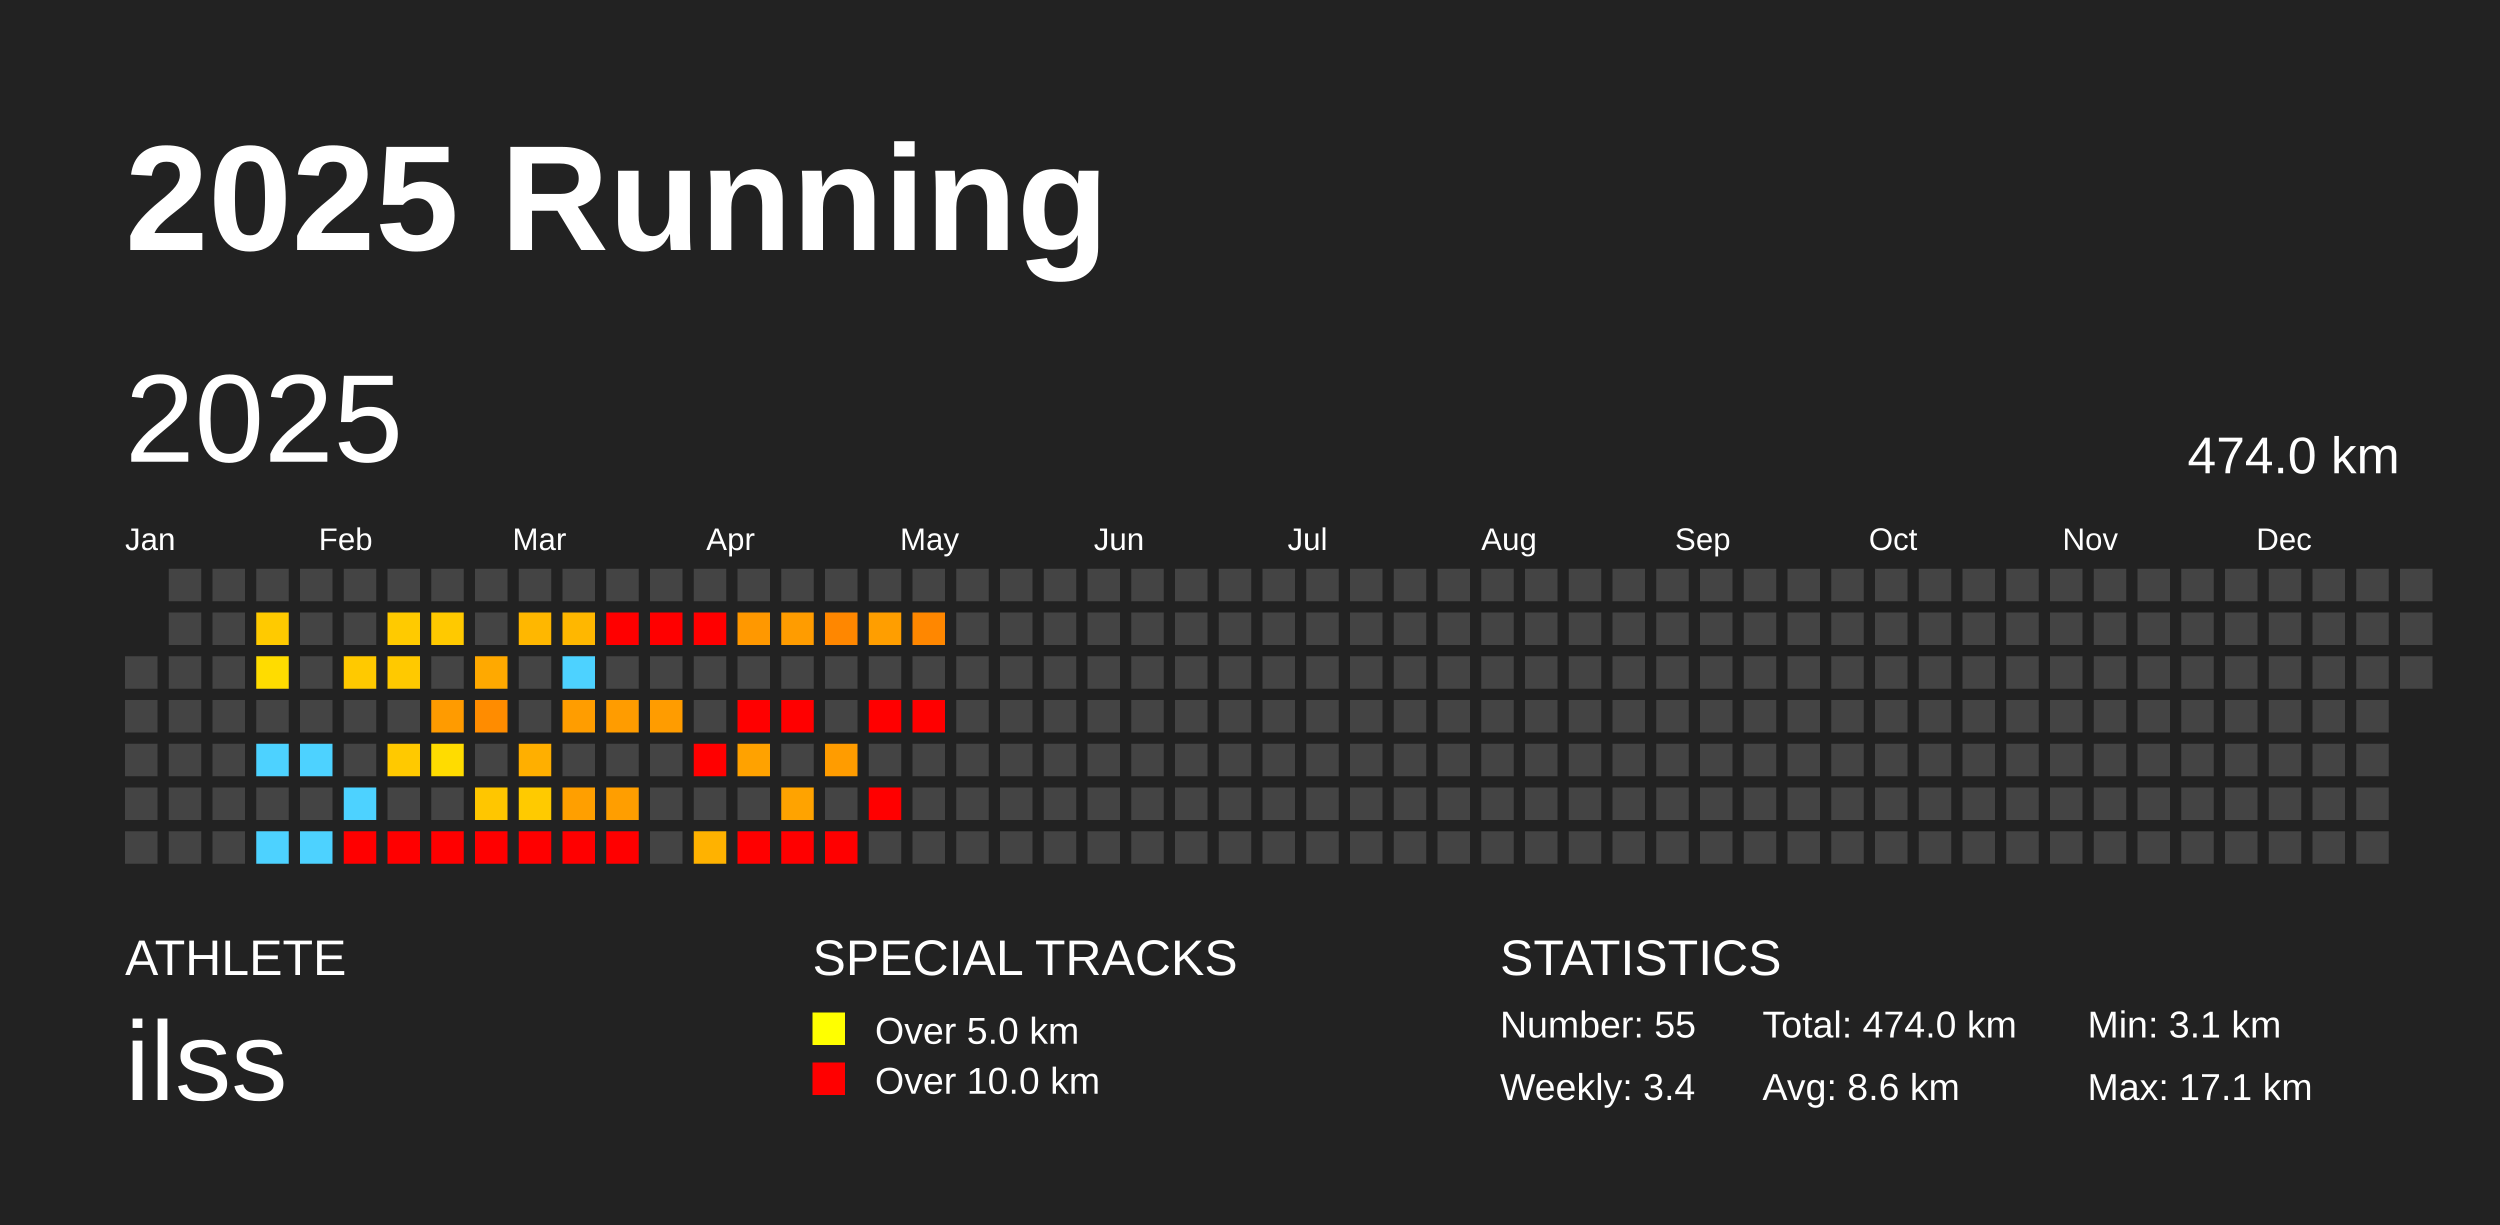
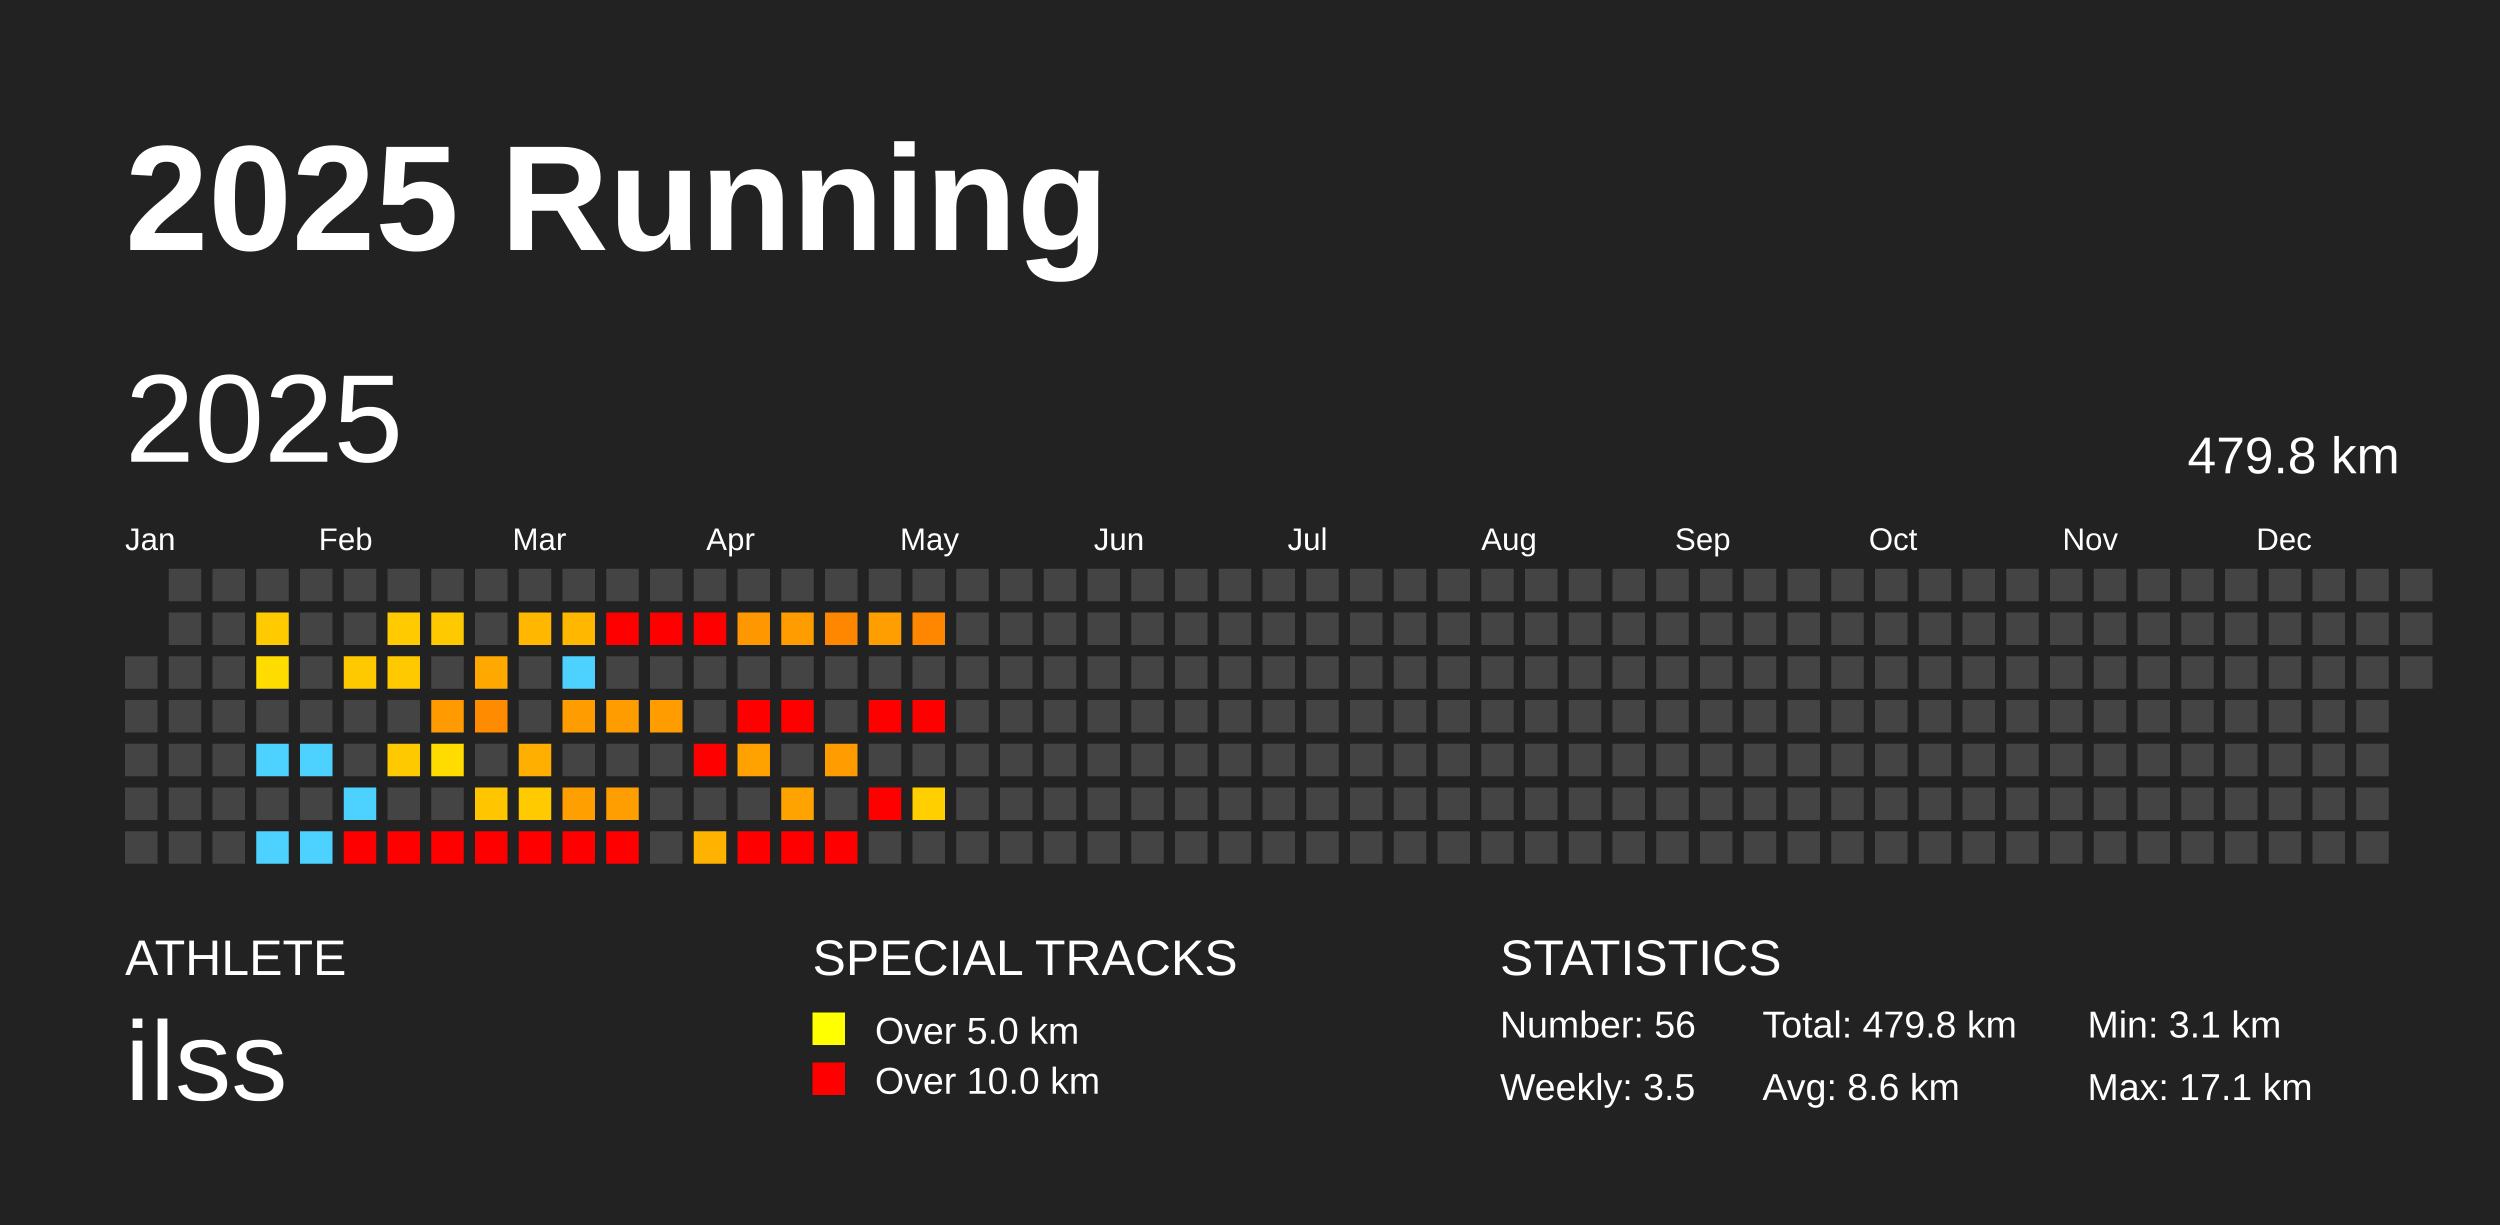
<svg xmlns="http://www.w3.org/2000/svg" baseProfile="full" height="98mm" version="1.1" viewBox="0,0,200,98" width="200mm">
  <defs />
  <rect fill="#222222" height="98" width="200" x="0" y="0" />
  <text fill="#FFFFFF" style="font-size:12px; font-family:Arial; font-weight:bold;" x="10" y="20">2025 Running</text>
  <text fill="#FFFFFF" style="font-size:4px; font-family:Arial" x="10" y="78">ATHLETE</text>
  <text fill="#FFFFFF" style="font-size:9px; font-family:Arial" x="10" y="88">ilss</text>
  <text fill="#FFFFFF" style="font-size:4px; font-family:Arial" x="65" y="78">SPECIAL TRACKS</text>
  <rect fill="yellow" height="2.6" width="2.6" x="65" y="81" />
  <text fill="#FFFFFF" style="font-size:3px; font-family:Arial" x="70" y="83.5">Over 5.0 km</text>
  <rect fill="red" height="2.6" width="2.6" x="65" y="85" />
  <text fill="#FFFFFF" style="font-size:3px; font-family:Arial" x="70" y="87.5">Over 10.0 km</text>
  <text fill="#FFFFFF" style="font-size:4px; font-family:Arial" x="120" y="78">STATISTICS</text>
-   <text fill="#FFFFFF" style="font-size:3px; font-family:Arial" x="120" y="83">Number: 55</text>
-   <text fill="#FFFFFF" style="font-size:3px; font-family:Arial" x="120" y="88">Weekly: 3.4</text>
-   <text fill="#FFFFFF" style="font-size:3px; font-family:Arial" x="141" y="83">Total: 474.0 km</text>
+   <text fill="#FFFFFF" style="font-size:3px; font-family:Arial" x="120" y="83">Number: 56</text>
+   <text fill="#FFFFFF" style="font-size:3px; font-family:Arial" x="120" y="88">Weekly: 3.5</text>
+   <text fill="#FFFFFF" style="font-size:3px; font-family:Arial" x="141" y="83">Total: 479.8 km</text>
  <text fill="#FFFFFF" style="font-size:3px; font-family:Arial" x="141" y="88">Avg: 8.6 km</text>
  <text fill="#FFFFFF" style="font-size:3px; font-family:Arial" x="167" y="83">Min: 3.1 km</text>
  <text fill="#FFFFFF" style="font-size:3px; font-family:Arial" x="167" y="88">Max: 17.1 km</text>
  <text dominant-baseline="hanging" fill="#FFFFFF" style="font-size:10.0px; font-family:Arial;" x="10" y="30">2025</text>
-   <text dominant-baseline="hanging" fill="#FFFFFF" style="font-size:4.125px; font-family:Arial;" x="175" y="35">474.0 km</text>
+   <text dominant-baseline="hanging" fill="#FFFFFF" style="font-size:4.125px; font-family:Arial;" x="175" y="35">479.8 km</text>
  <text fill="#FFFFFF" style="font-size:2.5px; font-family:Arial" x="10.0" y="44">Jan</text>
  <text fill="#FFFFFF" style="font-size:2.5px; font-family:Arial" x="25.5" y="44">Feb</text>
  <text fill="#FFFFFF" style="font-size:2.5px; font-family:Arial" x="41.0" y="44">Mar</text>
  <text fill="#FFFFFF" style="font-size:2.5px; font-family:Arial" x="56.5" y="44">Apr</text>
  <text fill="#FFFFFF" style="font-size:2.5px; font-family:Arial" x="72.0" y="44">May</text>
  <text fill="#FFFFFF" style="font-size:2.5px; font-family:Arial" x="87.5" y="44">Jun</text>
  <text fill="#FFFFFF" style="font-size:2.5px; font-family:Arial" x="103.0" y="44">Jul</text>
  <text fill="#FFFFFF" style="font-size:2.5px; font-family:Arial" x="118.5" y="44">Aug</text>
  <text fill="#FFFFFF" style="font-size:2.5px; font-family:Arial" x="134.0" y="44">Sep</text>
  <text fill="#FFFFFF" style="font-size:2.5px; font-family:Arial" x="149.5" y="44">Oct</text>
  <text fill="#FFFFFF" style="font-size:2.5px; font-family:Arial" x="165.0" y="44">Nov</text>
  <text fill="#FFFFFF" style="font-size:2.5px; font-family:Arial" x="180.5" y="44">Dec</text>
  <rect fill="#444444" height="2.6" width="2.6" x="10.0" y="52.5" />
  <rect fill="#444444" height="2.6" width="2.6" x="10.0" y="56.0" />
  <rect fill="#444444" height="2.6" width="2.6" x="10.0" y="59.5" />
  <rect fill="#444444" height="2.6" width="2.6" x="10.0" y="63.0" />
  <rect fill="#444444" height="2.6" width="2.6" x="10.0" y="66.5" />
  <rect fill="#444444" height="2.6" width="2.6" x="13.5" y="45.5" />
  <rect fill="#444444" height="2.6" width="2.6" x="13.5" y="49.0" />
  <rect fill="#444444" height="2.6" width="2.6" x="13.5" y="52.5" />
  <rect fill="#444444" height="2.6" width="2.6" x="13.5" y="56.0" />
  <rect fill="#444444" height="2.6" width="2.6" x="13.5" y="59.5" />
  <rect fill="#444444" height="2.6" width="2.6" x="13.5" y="63.0" />
  <rect fill="#444444" height="2.6" width="2.6" x="13.5" y="66.5" />
  <rect fill="#444444" height="2.6" width="2.6" x="17.0" y="45.5" />
  <rect fill="#444444" height="2.6" width="2.6" x="17.0" y="49.0" />
  <rect fill="#444444" height="2.6" width="2.6" x="17.0" y="52.5" />
  <rect fill="#444444" height="2.6" width="2.6" x="17.0" y="56.0" />
  <rect fill="#444444" height="2.6" width="2.6" x="17.0" y="59.5" />
  <rect fill="#444444" height="2.6" width="2.6" x="17.0" y="63.0" />
  <rect fill="#444444" height="2.6" width="2.6" x="17.0" y="66.5" />
  <rect fill="#444444" height="2.6" width="2.6" x="20.5" y="45.5" />
  <rect fill="#ffca00" height="2.6" width="2.6" x="20.5" y="49.0" />
  <rect fill="#ffdc00" height="2.6" width="2.6" x="20.5" y="52.5" />
  <rect fill="#444444" height="2.6" width="2.6" x="20.5" y="56.0" />
  <rect fill="#4dd2ff" height="2.6" width="2.6" x="20.5" y="59.5" />
  <rect fill="#444444" height="2.6" width="2.6" x="20.5" y="63.0" />
  <rect fill="#4dd2ff" height="2.6" width="2.6" x="20.5" y="66.5" />
  <rect fill="#444444" height="2.6" width="2.6" x="24.0" y="45.5" />
  <rect fill="#444444" height="2.6" width="2.6" x="24.0" y="49.0" />
  <rect fill="#444444" height="2.6" width="2.6" x="24.0" y="52.5" />
  <rect fill="#444444" height="2.6" width="2.6" x="24.0" y="56.0" />
  <rect fill="#4dd2ff" height="2.6" width="2.6" x="24.0" y="59.5" />
  <rect fill="#444444" height="2.6" width="2.6" x="24.0" y="63.0" />
  <rect fill="#4dd2ff" height="2.6" width="2.6" x="24.0" y="66.5" />
  <rect fill="#444444" height="2.6" width="2.6" x="27.5" y="45.5" />
  <rect fill="#444444" height="2.6" width="2.6" x="27.5" y="49.0" />
  <rect fill="#ffc900" height="2.6" width="2.6" x="27.5" y="52.5" />
  <rect fill="#444444" height="2.6" width="2.6" x="27.5" y="56.0" />
  <rect fill="#444444" height="2.6" width="2.6" x="27.5" y="59.5" />
  <rect fill="#4dd2ff" height="2.6" width="2.6" x="27.5" y="63.0" />
  <rect fill="red" height="2.6" width="2.6" x="27.5" y="66.5" />
  <rect fill="#444444" height="2.6" width="2.6" x="31.0" y="45.5" />
  <rect fill="#ffca00" height="2.6" width="2.6" x="31.0" y="49.0" />
  <rect fill="#ffc900" height="2.6" width="2.6" x="31.0" y="52.5" />
  <rect fill="#444444" height="2.6" width="2.6" x="31.0" y="56.0" />
  <rect fill="#ffc900" height="2.6" width="2.6" x="31.0" y="59.5" />
  <rect fill="#444444" height="2.6" width="2.6" x="31.0" y="63.0" />
  <rect fill="red" height="2.6" width="2.6" x="31.0" y="66.5" />
  <rect fill="#444444" height="2.6" width="2.6" x="34.5" y="45.5" />
  <rect fill="#ffc900" height="2.6" width="2.6" x="34.5" y="49.0" />
  <rect fill="#444444" height="2.6" width="2.6" x="34.5" y="52.5" />
  <rect fill="#ff9b00" height="2.6" width="2.6" x="34.5" y="56.0" />
  <rect fill="#ffdc00" height="2.6" width="2.6" x="34.5" y="59.5" />
  <rect fill="#444444" height="2.6" width="2.6" x="34.5" y="63.0" />
  <rect fill="red" height="2.6" width="2.6" x="34.5" y="66.5" />
  <rect fill="#444444" height="2.6" width="2.6" x="38.0" y="45.5" />
  <rect fill="#444444" height="2.6" width="2.6" x="38.0" y="49.0" />
  <rect fill="#ffa900" height="2.6" width="2.6" x="38.0" y="52.5" />
  <rect fill="#ff8c00" height="2.6" width="2.6" x="38.0" y="56.0" />
  <rect fill="#444444" height="2.6" width="2.6" x="38.0" y="59.5" />
  <rect fill="#ffc600" height="2.6" width="2.6" x="38.0" y="63.0" />
  <rect fill="red" height="2.6" width="2.6" x="38.0" y="66.5" />
  <rect fill="#444444" height="2.6" width="2.6" x="41.5" y="45.5" />
  <rect fill="#ffb700" height="2.6" width="2.6" x="41.5" y="49.0" />
  <rect fill="#444444" height="2.6" width="2.6" x="41.5" y="52.5" />
  <rect fill="#444444" height="2.6" width="2.6" x="41.5" y="56.0" />
  <rect fill="#ffaf00" height="2.6" width="2.6" x="41.5" y="59.5" />
  <rect fill="#ffca00" height="2.6" width="2.6" x="41.5" y="63.0" />
  <rect fill="red" height="2.6" width="2.6" x="41.5" y="66.5" />
  <rect fill="#444444" height="2.6" width="2.6" x="45.0" y="45.5" />
  <rect fill="#ffb700" height="2.6" width="2.6" x="45.0" y="49.0" />
  <rect fill="#4dd2ff" height="2.6" width="2.6" x="45.0" y="52.5" />
  <rect fill="#ff9d00" height="2.6" width="2.6" x="45.0" y="56.0" />
  <rect fill="#444444" height="2.6" width="2.6" x="45.0" y="59.5" />
  <rect fill="#ff9f00" height="2.6" width="2.6" x="45.0" y="63.0" />
  <rect fill="red" height="2.6" width="2.6" x="45.0" y="66.5" />
  <rect fill="#444444" height="2.6" width="2.6" x="48.5" y="45.5" />
  <rect fill="red" height="2.6" width="2.6" x="48.5" y="49.0" />
  <rect fill="#444444" height="2.6" width="2.6" x="48.5" y="52.5" />
  <rect fill="#ff9c00" height="2.6" width="2.6" x="48.5" y="56.0" />
  <rect fill="#444444" height="2.6" width="2.6" x="48.5" y="59.5" />
  <rect fill="#ff9e00" height="2.6" width="2.6" x="48.5" y="63.0" />
  <rect fill="red" height="2.6" width="2.6" x="48.5" y="66.5" />
  <rect fill="#444444" height="2.6" width="2.6" x="52.0" y="45.5" />
  <rect fill="red" height="2.6" width="2.6" x="52.0" y="49.0" />
  <rect fill="#444444" height="2.6" width="2.6" x="52.0" y="52.5" />
  <rect fill="#ff9c00" height="2.6" width="2.6" x="52.0" y="56.0" />
  <rect fill="#444444" height="2.6" width="2.6" x="52.0" y="59.5" />
  <rect fill="#444444" height="2.6" width="2.6" x="52.0" y="63.0" />
  <rect fill="#444444" height="2.6" width="2.6" x="52.0" y="66.5" />
  <rect fill="#444444" height="2.6" width="2.6" x="55.5" y="45.5" />
  <rect fill="red" height="2.6" width="2.6" x="55.5" y="49.0" />
  <rect fill="#444444" height="2.6" width="2.6" x="55.5" y="52.5" />
  <rect fill="#444444" height="2.6" width="2.6" x="55.5" y="56.0" />
  <rect fill="red" height="2.6" width="2.6" x="55.5" y="59.5" />
  <rect fill="#444444" height="2.6" width="2.6" x="55.5" y="63.0" />
  <rect fill="#ffb200" height="2.6" width="2.6" x="55.5" y="66.5" />
  <rect fill="#444444" height="2.6" width="2.6" x="59.0" y="45.5" />
  <rect fill="#ff9800" height="2.6" width="2.6" x="59.0" y="49.0" />
  <rect fill="#444444" height="2.6" width="2.6" x="59.0" y="52.5" />
  <rect fill="red" height="2.6" width="2.6" x="59.0" y="56.0" />
  <rect fill="#ffa200" height="2.6" width="2.6" x="59.0" y="59.5" />
  <rect fill="#444444" height="2.6" width="2.6" x="59.0" y="63.0" />
  <rect fill="red" height="2.6" width="2.6" x="59.0" y="66.5" />
  <rect fill="#444444" height="2.6" width="2.6" x="62.5" y="45.5" />
  <rect fill="#ff9c00" height="2.6" width="2.6" x="62.5" y="49.0" />
  <rect fill="#444444" height="2.6" width="2.6" x="62.5" y="52.5" />
  <rect fill="red" height="2.6" width="2.6" x="62.5" y="56.0" />
  <rect fill="#444444" height="2.6" width="2.6" x="62.5" y="59.5" />
  <rect fill="#ffa300" height="2.6" width="2.6" x="62.5" y="63.0" />
  <rect fill="red" height="2.6" width="2.6" x="62.5" y="66.5" />
  <rect fill="#444444" height="2.6" width="2.6" x="66.0" y="45.5" />
  <rect fill="#ff8700" height="2.6" width="2.6" x="66.0" y="49.0" />
  <rect fill="#444444" height="2.6" width="2.6" x="66.0" y="52.5" />
  <rect fill="#444444" height="2.6" width="2.6" x="66.0" y="56.0" />
  <rect fill="#ff9c00" height="2.6" width="2.6" x="66.0" y="59.5" />
  <rect fill="#444444" height="2.6" width="2.6" x="66.0" y="63.0" />
  <rect fill="red" height="2.6" width="2.6" x="66.0" y="66.5" />
  <rect fill="#444444" height="2.6" width="2.6" x="69.5" y="45.5" />
  <rect fill="#ff9e00" height="2.6" width="2.6" x="69.5" y="49.0" />
  <rect fill="#444444" height="2.6" width="2.6" x="69.5" y="52.5" />
  <rect fill="red" height="2.6" width="2.6" x="69.5" y="56.0" />
  <rect fill="#444444" height="2.6" width="2.6" x="69.5" y="59.5" />
  <rect fill="red" height="2.6" width="2.6" x="69.5" y="63.0" />
  <rect fill="#444444" height="2.6" width="2.6" x="69.5" y="66.5" />
  <rect fill="#444444" height="2.6" width="2.6" x="73.0" y="45.5" />
  <rect fill="#ff8700" height="2.6" width="2.6" x="73.0" y="49.0" />
  <rect fill="#444444" height="2.6" width="2.6" x="73.0" y="52.5" />
  <rect fill="red" height="2.6" width="2.6" x="73.0" y="56.0" />
  <rect fill="#444444" height="2.6" width="2.6" x="73.0" y="59.5" />
-   <rect fill="#444444" height="2.6" width="2.6" x="73.0" y="63.0" />
+   <rect fill="#ffcf00" height="2.6" width="2.6" x="73.0" y="63.0" />
  <rect fill="#444444" height="2.6" width="2.6" x="73.0" y="66.5" />
  <rect fill="#444444" height="2.6" width="2.6" x="76.5" y="45.5" />
  <rect fill="#444444" height="2.6" width="2.6" x="76.5" y="49.0" />
  <rect fill="#444444" height="2.6" width="2.6" x="76.5" y="52.5" />
  <rect fill="#444444" height="2.6" width="2.6" x="76.5" y="56.0" />
  <rect fill="#444444" height="2.6" width="2.6" x="76.5" y="59.5" />
  <rect fill="#444444" height="2.6" width="2.6" x="76.5" y="63.0" />
  <rect fill="#444444" height="2.6" width="2.6" x="76.5" y="66.5" />
  <rect fill="#444444" height="2.6" width="2.6" x="80.0" y="45.5" />
  <rect fill="#444444" height="2.6" width="2.6" x="80.0" y="49.0" />
  <rect fill="#444444" height="2.6" width="2.6" x="80.0" y="52.5" />
  <rect fill="#444444" height="2.6" width="2.6" x="80.0" y="56.0" />
  <rect fill="#444444" height="2.6" width="2.6" x="80.0" y="59.5" />
  <rect fill="#444444" height="2.6" width="2.6" x="80.0" y="63.0" />
  <rect fill="#444444" height="2.6" width="2.6" x="80.0" y="66.5" />
  <rect fill="#444444" height="2.6" width="2.6" x="83.5" y="45.5" />
  <rect fill="#444444" height="2.6" width="2.6" x="83.5" y="49.0" />
  <rect fill="#444444" height="2.6" width="2.6" x="83.5" y="52.5" />
  <rect fill="#444444" height="2.6" width="2.6" x="83.5" y="56.0" />
  <rect fill="#444444" height="2.6" width="2.6" x="83.5" y="59.5" />
  <rect fill="#444444" height="2.6" width="2.6" x="83.5" y="63.0" />
  <rect fill="#444444" height="2.6" width="2.6" x="83.5" y="66.5" />
  <rect fill="#444444" height="2.6" width="2.6" x="87.0" y="45.5" />
  <rect fill="#444444" height="2.6" width="2.6" x="87.0" y="49.0" />
  <rect fill="#444444" height="2.6" width="2.6" x="87.0" y="52.5" />
  <rect fill="#444444" height="2.6" width="2.6" x="87.0" y="56.0" />
  <rect fill="#444444" height="2.6" width="2.6" x="87.0" y="59.5" />
  <rect fill="#444444" height="2.6" width="2.6" x="87.0" y="63.0" />
  <rect fill="#444444" height="2.6" width="2.6" x="87.0" y="66.5" />
  <rect fill="#444444" height="2.6" width="2.6" x="90.5" y="45.5" />
  <rect fill="#444444" height="2.6" width="2.6" x="90.5" y="49.0" />
  <rect fill="#444444" height="2.6" width="2.6" x="90.5" y="52.5" />
  <rect fill="#444444" height="2.6" width="2.6" x="90.5" y="56.0" />
  <rect fill="#444444" height="2.6" width="2.6" x="90.5" y="59.5" />
  <rect fill="#444444" height="2.6" width="2.6" x="90.5" y="63.0" />
  <rect fill="#444444" height="2.6" width="2.6" x="90.5" y="66.5" />
  <rect fill="#444444" height="2.6" width="2.6" x="94.0" y="45.5" />
  <rect fill="#444444" height="2.6" width="2.6" x="94.0" y="49.0" />
  <rect fill="#444444" height="2.6" width="2.6" x="94.0" y="52.5" />
  <rect fill="#444444" height="2.6" width="2.6" x="94.0" y="56.0" />
  <rect fill="#444444" height="2.6" width="2.6" x="94.0" y="59.5" />
  <rect fill="#444444" height="2.6" width="2.6" x="94.0" y="63.0" />
  <rect fill="#444444" height="2.6" width="2.6" x="94.0" y="66.5" />
  <rect fill="#444444" height="2.6" width="2.6" x="97.5" y="45.5" />
  <rect fill="#444444" height="2.6" width="2.6" x="97.5" y="49.0" />
  <rect fill="#444444" height="2.6" width="2.6" x="97.5" y="52.5" />
  <rect fill="#444444" height="2.6" width="2.6" x="97.5" y="56.0" />
  <rect fill="#444444" height="2.6" width="2.6" x="97.5" y="59.5" />
  <rect fill="#444444" height="2.6" width="2.6" x="97.5" y="63.0" />
  <rect fill="#444444" height="2.6" width="2.6" x="97.5" y="66.5" />
  <rect fill="#444444" height="2.6" width="2.6" x="101.0" y="45.5" />
  <rect fill="#444444" height="2.6" width="2.6" x="101.0" y="49.0" />
  <rect fill="#444444" height="2.6" width="2.6" x="101.0" y="52.5" />
  <rect fill="#444444" height="2.6" width="2.6" x="101.0" y="56.0" />
  <rect fill="#444444" height="2.6" width="2.6" x="101.0" y="59.5" />
  <rect fill="#444444" height="2.6" width="2.6" x="101.0" y="63.0" />
  <rect fill="#444444" height="2.6" width="2.6" x="101.0" y="66.5" />
  <rect fill="#444444" height="2.6" width="2.6" x="104.5" y="45.5" />
  <rect fill="#444444" height="2.6" width="2.6" x="104.5" y="49.0" />
  <rect fill="#444444" height="2.6" width="2.6" x="104.5" y="52.5" />
  <rect fill="#444444" height="2.6" width="2.6" x="104.5" y="56.0" />
  <rect fill="#444444" height="2.6" width="2.6" x="104.5" y="59.5" />
  <rect fill="#444444" height="2.6" width="2.6" x="104.5" y="63.0" />
  <rect fill="#444444" height="2.6" width="2.6" x="104.5" y="66.5" />
  <rect fill="#444444" height="2.6" width="2.6" x="108.0" y="45.5" />
  <rect fill="#444444" height="2.6" width="2.6" x="108.0" y="49.0" />
  <rect fill="#444444" height="2.6" width="2.6" x="108.0" y="52.5" />
  <rect fill="#444444" height="2.6" width="2.6" x="108.0" y="56.0" />
  <rect fill="#444444" height="2.6" width="2.6" x="108.0" y="59.5" />
  <rect fill="#444444" height="2.6" width="2.6" x="108.0" y="63.0" />
  <rect fill="#444444" height="2.6" width="2.6" x="108.0" y="66.5" />
  <rect fill="#444444" height="2.6" width="2.6" x="111.5" y="45.5" />
  <rect fill="#444444" height="2.6" width="2.6" x="111.5" y="49.0" />
  <rect fill="#444444" height="2.6" width="2.6" x="111.5" y="52.5" />
  <rect fill="#444444" height="2.6" width="2.6" x="111.5" y="56.0" />
  <rect fill="#444444" height="2.6" width="2.6" x="111.5" y="59.5" />
  <rect fill="#444444" height="2.6" width="2.6" x="111.5" y="63.0" />
  <rect fill="#444444" height="2.6" width="2.6" x="111.5" y="66.5" />
  <rect fill="#444444" height="2.6" width="2.6" x="115.0" y="45.5" />
  <rect fill="#444444" height="2.6" width="2.6" x="115.0" y="49.0" />
  <rect fill="#444444" height="2.6" width="2.6" x="115.0" y="52.5" />
  <rect fill="#444444" height="2.6" width="2.6" x="115.0" y="56.0" />
  <rect fill="#444444" height="2.6" width="2.6" x="115.0" y="59.5" />
  <rect fill="#444444" height="2.6" width="2.6" x="115.0" y="63.0" />
  <rect fill="#444444" height="2.6" width="2.6" x="115.0" y="66.5" />
  <rect fill="#444444" height="2.6" width="2.6" x="118.5" y="45.5" />
  <rect fill="#444444" height="2.6" width="2.6" x="118.5" y="49.0" />
  <rect fill="#444444" height="2.6" width="2.6" x="118.5" y="52.5" />
  <rect fill="#444444" height="2.6" width="2.6" x="118.5" y="56.0" />
  <rect fill="#444444" height="2.6" width="2.6" x="118.5" y="59.5" />
  <rect fill="#444444" height="2.6" width="2.6" x="118.5" y="63.0" />
  <rect fill="#444444" height="2.6" width="2.6" x="118.5" y="66.5" />
  <rect fill="#444444" height="2.6" width="2.6" x="122.0" y="45.5" />
  <rect fill="#444444" height="2.6" width="2.6" x="122.0" y="49.0" />
  <rect fill="#444444" height="2.6" width="2.6" x="122.0" y="52.5" />
  <rect fill="#444444" height="2.6" width="2.6" x="122.0" y="56.0" />
  <rect fill="#444444" height="2.6" width="2.6" x="122.0" y="59.5" />
  <rect fill="#444444" height="2.6" width="2.6" x="122.0" y="63.0" />
  <rect fill="#444444" height="2.6" width="2.6" x="122.0" y="66.5" />
  <rect fill="#444444" height="2.6" width="2.6" x="125.5" y="45.5" />
  <rect fill="#444444" height="2.6" width="2.6" x="125.5" y="49.0" />
  <rect fill="#444444" height="2.6" width="2.6" x="125.5" y="52.5" />
  <rect fill="#444444" height="2.6" width="2.6" x="125.5" y="56.0" />
  <rect fill="#444444" height="2.6" width="2.6" x="125.5" y="59.5" />
  <rect fill="#444444" height="2.6" width="2.6" x="125.5" y="63.0" />
  <rect fill="#444444" height="2.6" width="2.6" x="125.5" y="66.5" />
  <rect fill="#444444" height="2.6" width="2.6" x="129.0" y="45.5" />
  <rect fill="#444444" height="2.6" width="2.6" x="129.0" y="49.0" />
  <rect fill="#444444" height="2.6" width="2.6" x="129.0" y="52.5" />
  <rect fill="#444444" height="2.6" width="2.6" x="129.0" y="56.0" />
  <rect fill="#444444" height="2.6" width="2.6" x="129.0" y="59.5" />
  <rect fill="#444444" height="2.6" width="2.6" x="129.0" y="63.0" />
  <rect fill="#444444" height="2.6" width="2.6" x="129.0" y="66.5" />
  <rect fill="#444444" height="2.6" width="2.6" x="132.5" y="45.5" />
  <rect fill="#444444" height="2.6" width="2.6" x="132.5" y="49.0" />
  <rect fill="#444444" height="2.6" width="2.6" x="132.5" y="52.5" />
  <rect fill="#444444" height="2.6" width="2.6" x="132.5" y="56.0" />
  <rect fill="#444444" height="2.6" width="2.6" x="132.5" y="59.5" />
  <rect fill="#444444" height="2.6" width="2.6" x="132.5" y="63.0" />
  <rect fill="#444444" height="2.6" width="2.6" x="132.5" y="66.5" />
  <rect fill="#444444" height="2.6" width="2.6" x="136.0" y="45.5" />
  <rect fill="#444444" height="2.6" width="2.6" x="136.0" y="49.0" />
  <rect fill="#444444" height="2.6" width="2.6" x="136.0" y="52.5" />
  <rect fill="#444444" height="2.6" width="2.6" x="136.0" y="56.0" />
  <rect fill="#444444" height="2.6" width="2.6" x="136.0" y="59.5" />
  <rect fill="#444444" height="2.6" width="2.6" x="136.0" y="63.0" />
  <rect fill="#444444" height="2.6" width="2.6" x="136.0" y="66.5" />
  <rect fill="#444444" height="2.6" width="2.6" x="139.5" y="45.5" />
  <rect fill="#444444" height="2.6" width="2.6" x="139.5" y="49.0" />
  <rect fill="#444444" height="2.6" width="2.6" x="139.5" y="52.5" />
  <rect fill="#444444" height="2.6" width="2.6" x="139.5" y="56.0" />
  <rect fill="#444444" height="2.6" width="2.6" x="139.5" y="59.5" />
  <rect fill="#444444" height="2.6" width="2.6" x="139.5" y="63.0" />
  <rect fill="#444444" height="2.6" width="2.6" x="139.5" y="66.5" />
  <rect fill="#444444" height="2.6" width="2.6" x="143.0" y="45.5" />
  <rect fill="#444444" height="2.6" width="2.6" x="143.0" y="49.0" />
  <rect fill="#444444" height="2.6" width="2.6" x="143.0" y="52.5" />
  <rect fill="#444444" height="2.6" width="2.6" x="143.0" y="56.0" />
  <rect fill="#444444" height="2.6" width="2.6" x="143.0" y="59.5" />
  <rect fill="#444444" height="2.6" width="2.6" x="143.0" y="63.0" />
  <rect fill="#444444" height="2.6" width="2.6" x="143.0" y="66.5" />
  <rect fill="#444444" height="2.6" width="2.6" x="146.5" y="45.5" />
  <rect fill="#444444" height="2.6" width="2.6" x="146.5" y="49.0" />
  <rect fill="#444444" height="2.6" width="2.6" x="146.5" y="52.5" />
  <rect fill="#444444" height="2.6" width="2.6" x="146.5" y="56.0" />
  <rect fill="#444444" height="2.6" width="2.6" x="146.5" y="59.5" />
  <rect fill="#444444" height="2.6" width="2.6" x="146.5" y="63.0" />
  <rect fill="#444444" height="2.6" width="2.6" x="146.5" y="66.5" />
  <rect fill="#444444" height="2.6" width="2.6" x="150.0" y="45.5" />
  <rect fill="#444444" height="2.6" width="2.6" x="150.0" y="49.0" />
  <rect fill="#444444" height="2.6" width="2.6" x="150.0" y="52.5" />
  <rect fill="#444444" height="2.6" width="2.6" x="150.0" y="56.0" />
  <rect fill="#444444" height="2.6" width="2.6" x="150.0" y="59.5" />
  <rect fill="#444444" height="2.6" width="2.6" x="150.0" y="63.0" />
  <rect fill="#444444" height="2.6" width="2.6" x="150.0" y="66.5" />
  <rect fill="#444444" height="2.6" width="2.6" x="153.5" y="45.5" />
  <rect fill="#444444" height="2.6" width="2.6" x="153.5" y="49.0" />
  <rect fill="#444444" height="2.6" width="2.6" x="153.5" y="52.5" />
  <rect fill="#444444" height="2.6" width="2.6" x="153.5" y="56.0" />
  <rect fill="#444444" height="2.6" width="2.6" x="153.5" y="59.5" />
  <rect fill="#444444" height="2.6" width="2.6" x="153.5" y="63.0" />
  <rect fill="#444444" height="2.6" width="2.6" x="153.5" y="66.5" />
  <rect fill="#444444" height="2.6" width="2.6" x="157.0" y="45.5" />
  <rect fill="#444444" height="2.6" width="2.6" x="157.0" y="49.0" />
  <rect fill="#444444" height="2.6" width="2.6" x="157.0" y="52.5" />
  <rect fill="#444444" height="2.6" width="2.6" x="157.0" y="56.0" />
  <rect fill="#444444" height="2.6" width="2.6" x="157.0" y="59.5" />
  <rect fill="#444444" height="2.6" width="2.6" x="157.0" y="63.0" />
  <rect fill="#444444" height="2.6" width="2.6" x="157.0" y="66.5" />
  <rect fill="#444444" height="2.6" width="2.6" x="160.5" y="45.5" />
  <rect fill="#444444" height="2.6" width="2.6" x="160.5" y="49.0" />
  <rect fill="#444444" height="2.6" width="2.6" x="160.5" y="52.5" />
  <rect fill="#444444" height="2.6" width="2.6" x="160.5" y="56.0" />
  <rect fill="#444444" height="2.6" width="2.6" x="160.5" y="59.5" />
  <rect fill="#444444" height="2.6" width="2.6" x="160.5" y="63.0" />
  <rect fill="#444444" height="2.6" width="2.6" x="160.5" y="66.5" />
  <rect fill="#444444" height="2.6" width="2.6" x="164.0" y="45.5" />
  <rect fill="#444444" height="2.6" width="2.6" x="164.0" y="49.0" />
  <rect fill="#444444" height="2.6" width="2.6" x="164.0" y="52.5" />
  <rect fill="#444444" height="2.6" width="2.6" x="164.0" y="56.0" />
  <rect fill="#444444" height="2.6" width="2.6" x="164.0" y="59.5" />
  <rect fill="#444444" height="2.6" width="2.6" x="164.0" y="63.0" />
  <rect fill="#444444" height="2.6" width="2.6" x="164.0" y="66.5" />
  <rect fill="#444444" height="2.6" width="2.6" x="167.5" y="45.5" />
  <rect fill="#444444" height="2.6" width="2.6" x="167.5" y="49.0" />
  <rect fill="#444444" height="2.6" width="2.6" x="167.5" y="52.5" />
  <rect fill="#444444" height="2.6" width="2.6" x="167.5" y="56.0" />
  <rect fill="#444444" height="2.6" width="2.6" x="167.5" y="59.5" />
  <rect fill="#444444" height="2.6" width="2.6" x="167.5" y="63.0" />
  <rect fill="#444444" height="2.6" width="2.6" x="167.5" y="66.5" />
  <rect fill="#444444" height="2.6" width="2.6" x="171.0" y="45.5" />
  <rect fill="#444444" height="2.6" width="2.6" x="171.0" y="49.0" />
  <rect fill="#444444" height="2.6" width="2.6" x="171.0" y="52.5" />
  <rect fill="#444444" height="2.6" width="2.6" x="171.0" y="56.0" />
  <rect fill="#444444" height="2.6" width="2.6" x="171.0" y="59.5" />
  <rect fill="#444444" height="2.6" width="2.6" x="171.0" y="63.0" />
  <rect fill="#444444" height="2.6" width="2.6" x="171.0" y="66.5" />
  <rect fill="#444444" height="2.6" width="2.6" x="174.5" y="45.5" />
  <rect fill="#444444" height="2.6" width="2.6" x="174.5" y="49.0" />
  <rect fill="#444444" height="2.6" width="2.6" x="174.5" y="52.5" />
  <rect fill="#444444" height="2.6" width="2.6" x="174.5" y="56.0" />
  <rect fill="#444444" height="2.6" width="2.6" x="174.5" y="59.5" />
  <rect fill="#444444" height="2.6" width="2.6" x="174.5" y="63.0" />
  <rect fill="#444444" height="2.6" width="2.6" x="174.5" y="66.5" />
  <rect fill="#444444" height="2.6" width="2.6" x="178.0" y="45.5" />
  <rect fill="#444444" height="2.6" width="2.6" x="178.0" y="49.0" />
  <rect fill="#444444" height="2.6" width="2.6" x="178.0" y="52.5" />
  <rect fill="#444444" height="2.6" width="2.6" x="178.0" y="56.0" />
  <rect fill="#444444" height="2.6" width="2.6" x="178.0" y="59.5" />
  <rect fill="#444444" height="2.6" width="2.6" x="178.0" y="63.0" />
  <rect fill="#444444" height="2.6" width="2.6" x="178.0" y="66.5" />
  <rect fill="#444444" height="2.6" width="2.6" x="181.5" y="45.5" />
  <rect fill="#444444" height="2.6" width="2.6" x="181.5" y="49.0" />
  <rect fill="#444444" height="2.6" width="2.6" x="181.5" y="52.5" />
  <rect fill="#444444" height="2.6" width="2.6" x="181.5" y="56.0" />
  <rect fill="#444444" height="2.6" width="2.6" x="181.5" y="59.5" />
  <rect fill="#444444" height="2.6" width="2.6" x="181.5" y="63.0" />
  <rect fill="#444444" height="2.6" width="2.6" x="181.5" y="66.5" />
  <rect fill="#444444" height="2.6" width="2.6" x="185.0" y="45.5" />
  <rect fill="#444444" height="2.6" width="2.6" x="185.0" y="49.0" />
  <rect fill="#444444" height="2.6" width="2.6" x="185.0" y="52.5" />
  <rect fill="#444444" height="2.6" width="2.6" x="185.0" y="56.0" />
  <rect fill="#444444" height="2.6" width="2.6" x="185.0" y="59.5" />
  <rect fill="#444444" height="2.6" width="2.6" x="185.0" y="63.0" />
  <rect fill="#444444" height="2.6" width="2.6" x="185.0" y="66.5" />
  <rect fill="#444444" height="2.6" width="2.6" x="188.5" y="45.5" />
  <rect fill="#444444" height="2.6" width="2.6" x="188.5" y="49.0" />
  <rect fill="#444444" height="2.6" width="2.6" x="188.5" y="52.5" />
  <rect fill="#444444" height="2.6" width="2.6" x="188.5" y="56.0" />
  <rect fill="#444444" height="2.6" width="2.6" x="188.5" y="59.5" />
  <rect fill="#444444" height="2.6" width="2.6" x="188.5" y="63.0" />
  <rect fill="#444444" height="2.6" width="2.6" x="188.5" y="66.5" />
  <rect fill="#444444" height="2.6" width="2.6" x="192.0" y="45.5" />
  <rect fill="#444444" height="2.6" width="2.6" x="192.0" y="49.0" />
  <rect fill="#444444" height="2.6" width="2.6" x="192.0" y="52.5" />
</svg>
